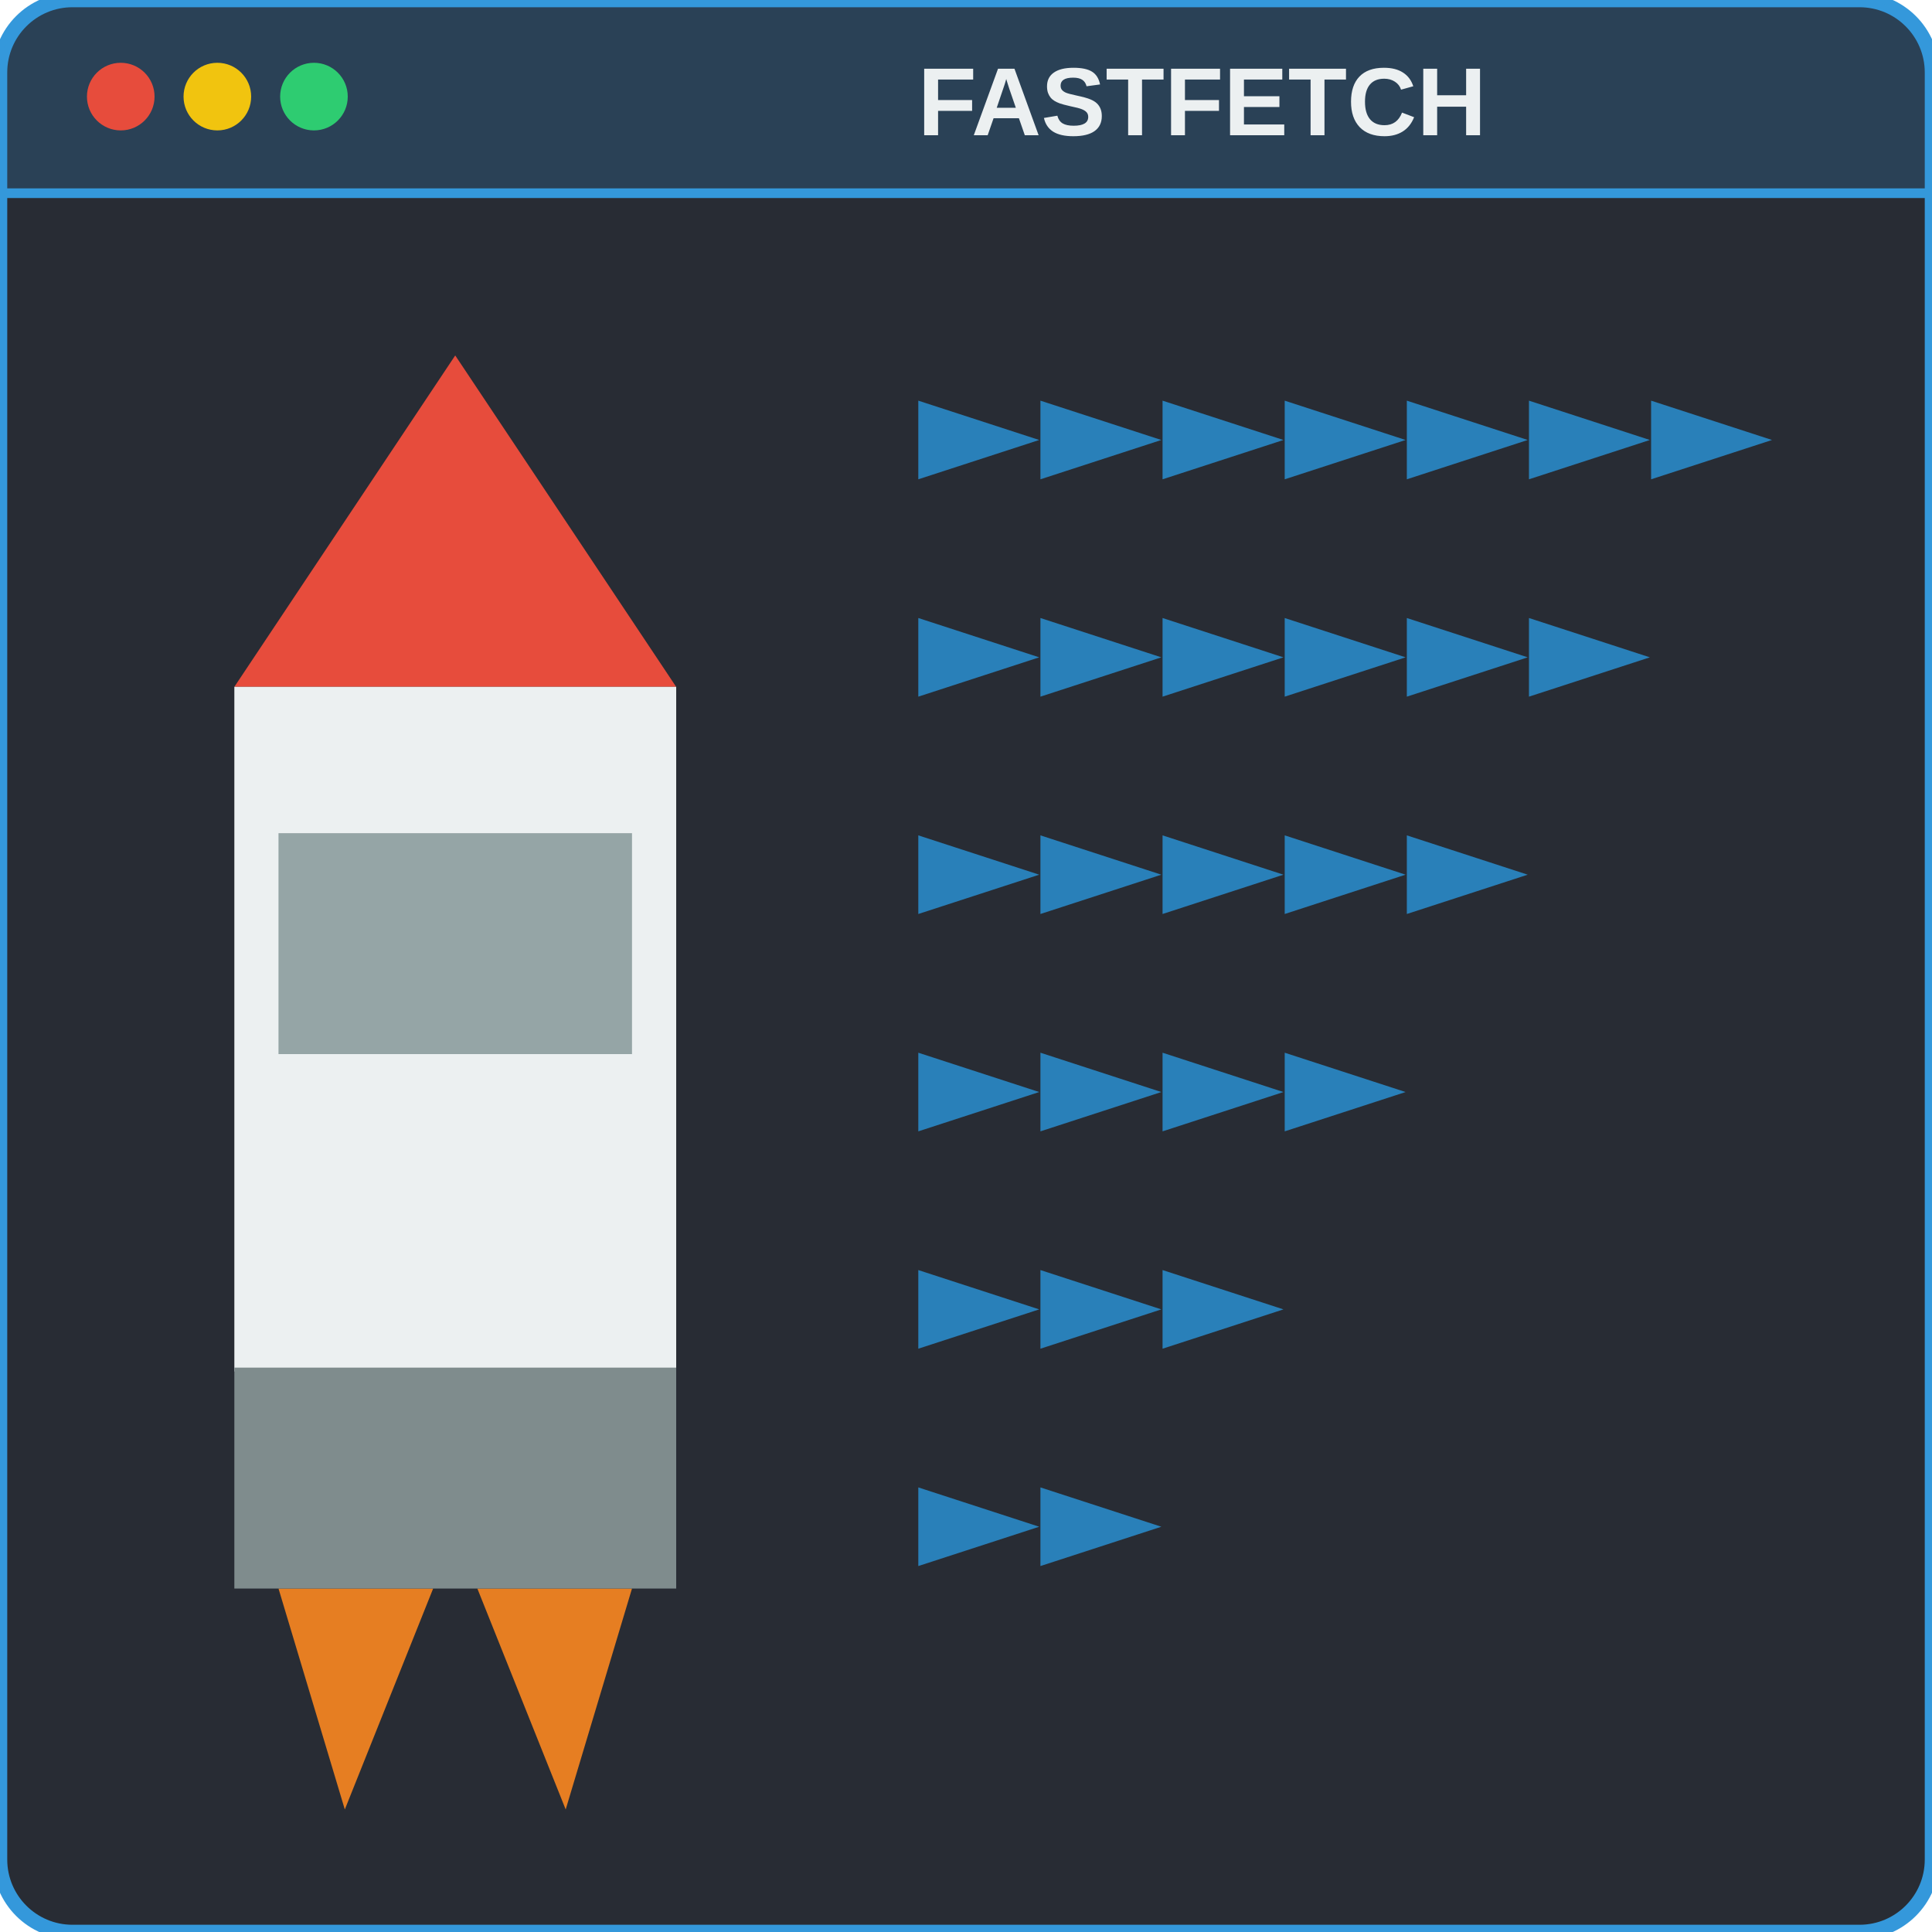
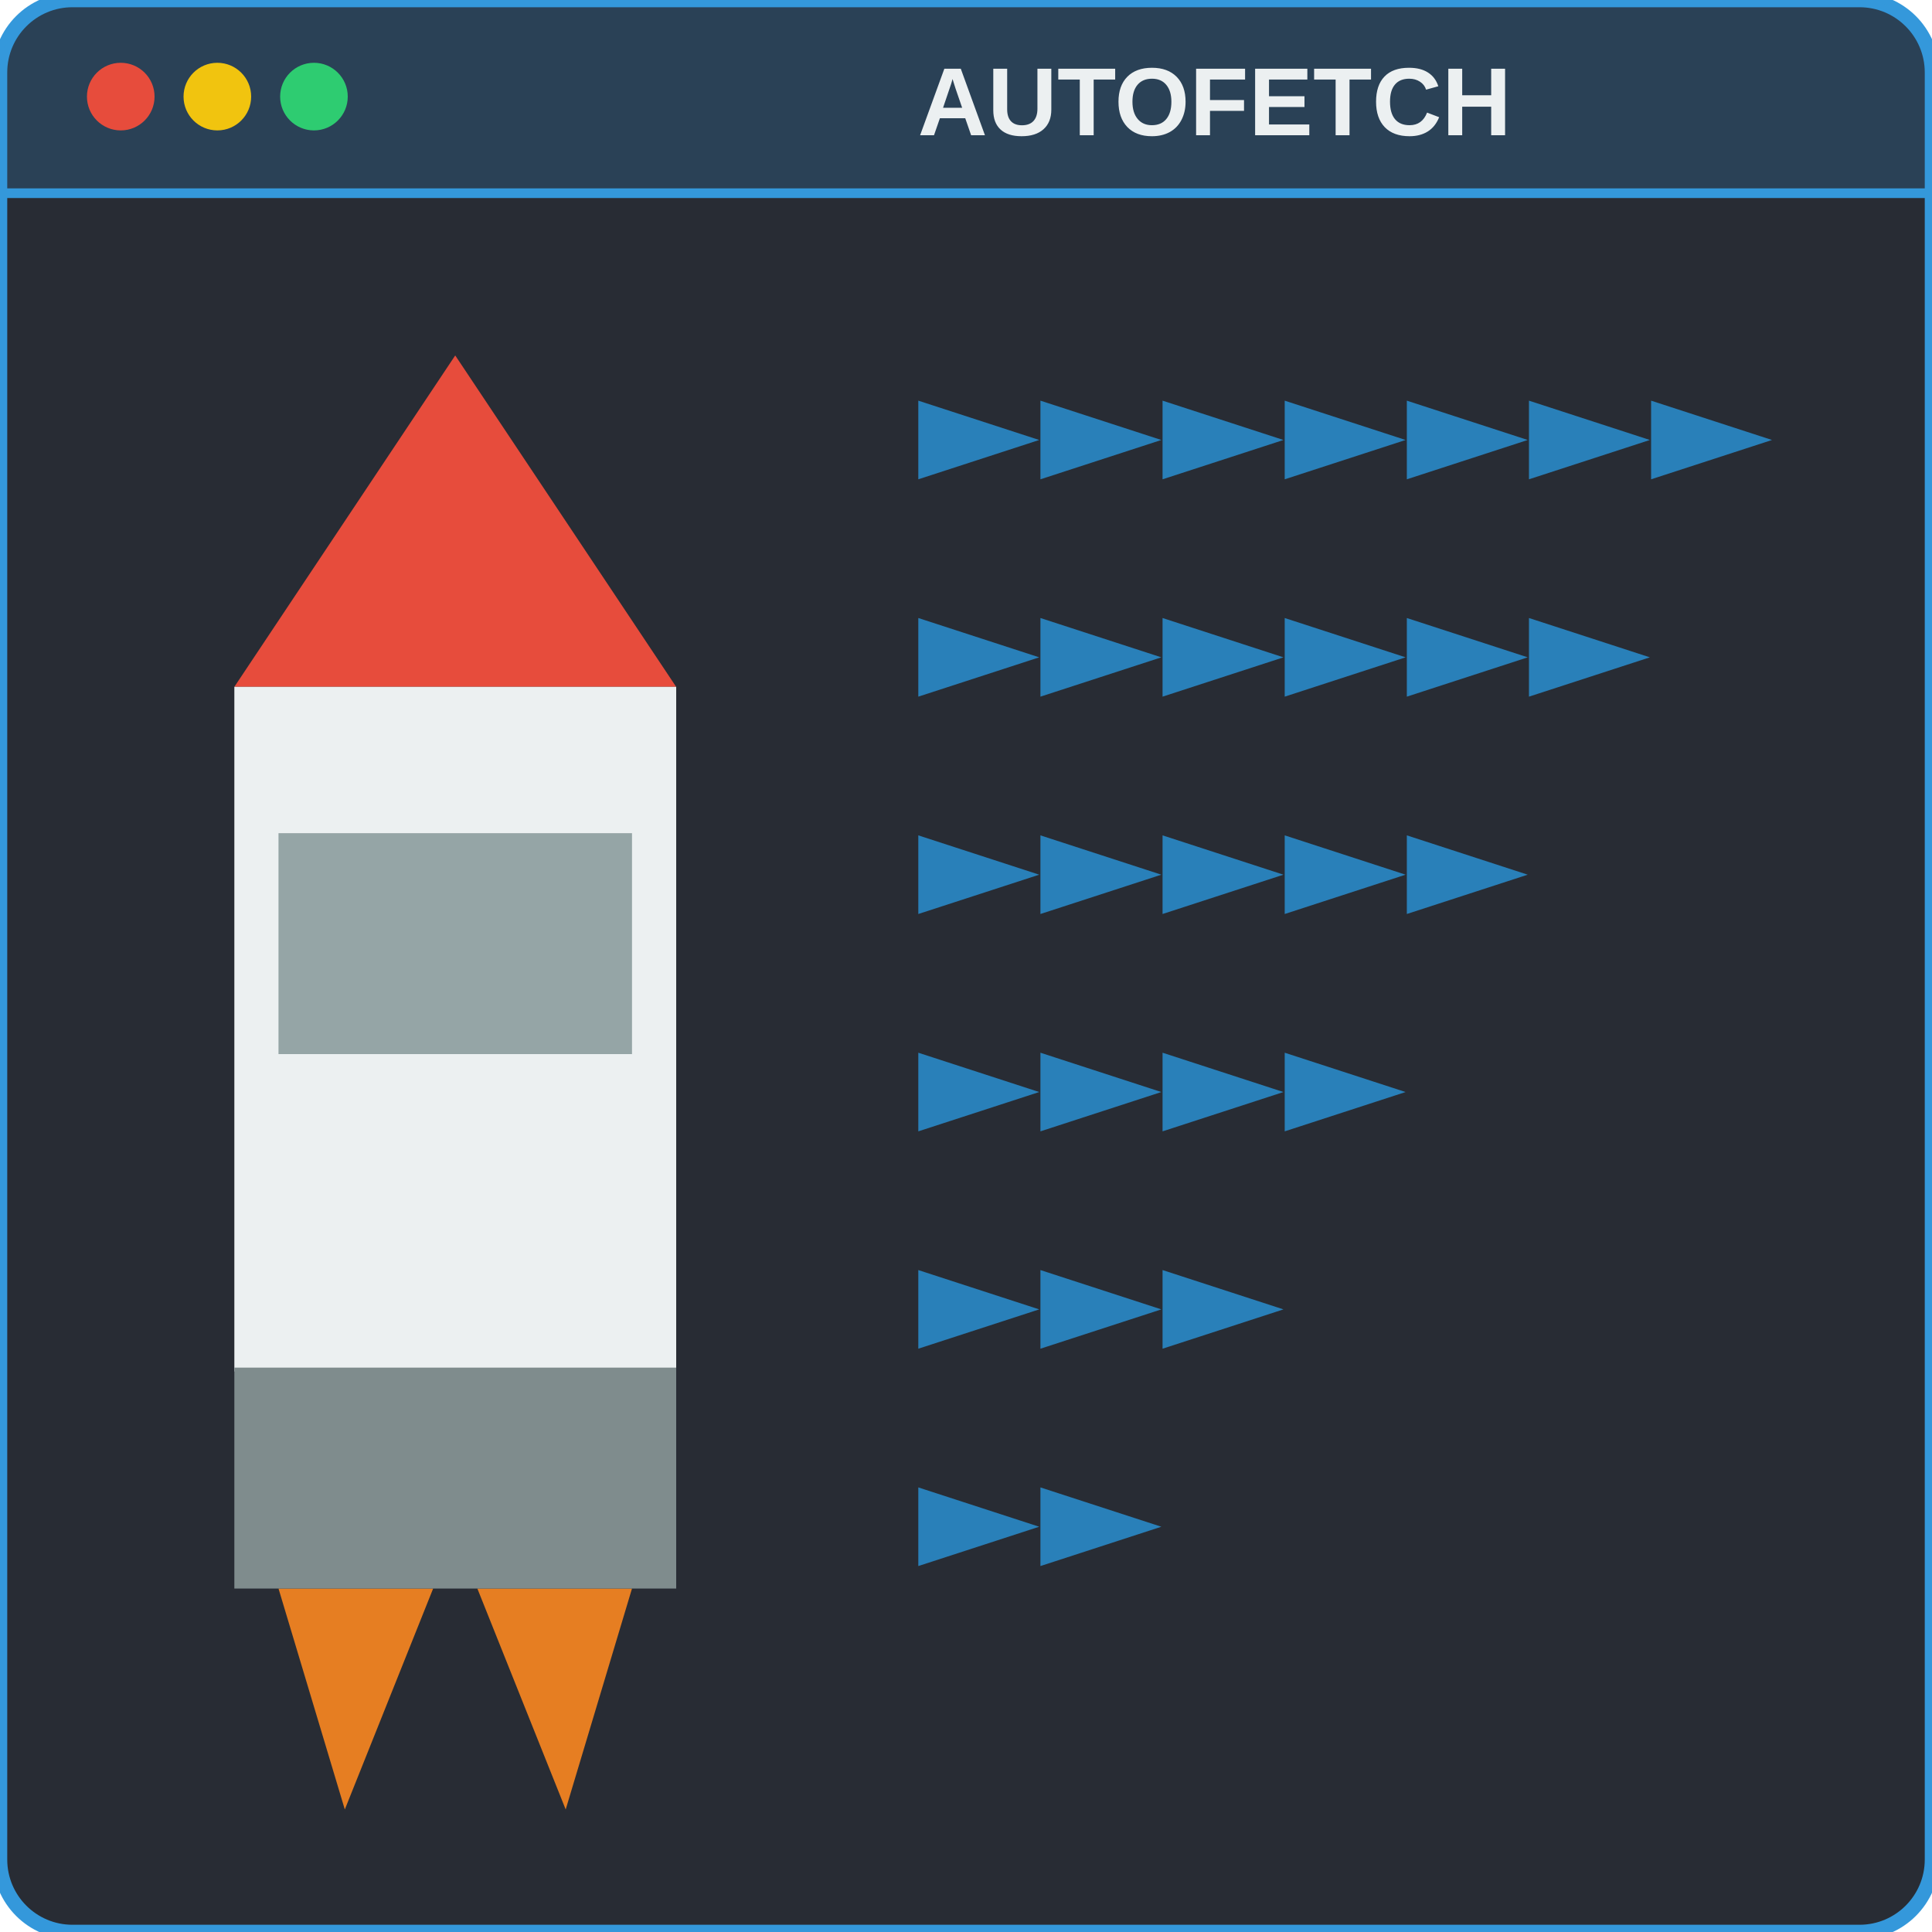
<svg xmlns="http://www.w3.org/2000/svg" width="400" height="400" viewBox="0 0 400 400">
  <rect x="0" y="0" width="400" height="400" rx="15" ry="15" fill="#282c34" stroke="#3498db" stroke-width="3" />
  <g>
    <path d="M15,0 h370 a15,15 0 0 1 15,15 v25 h-400 v-25 a15,15 0 0 1 15,-15 z" fill="#3498db" opacity="0.2" />
-     <text x="190" y="28" font-family="Arial, sans-serif" font-size="20" font-weight="bold" fill="#ecf0f1">FASTFETCH</text>
+     <text x="190" y="28" font-family="Arial, sans-serif" font-size="20" font-weight="bold" fill="#ecf0f1">AUTOFETCH</text>
    <circle cx="25" cy="20" r="7" fill="#e74c3c" />
    <circle cx="45" cy="20" r="7" fill="#f1c40f" />
    <circle cx="65" cy="20" r="7" fill="#2ecc71" />
    <line x1="0" y1="40" x2="400" y2="40" stroke="#3498db" stroke-width="2" />
  </g>
  <g>
    <path d="M94.25,73.59 L139.99,142.20 L48.52,142.20 Z" fill="#e74c3c" />
    <rect x="48.52" y="142.20" width="91.48" height="141.75" fill="#ecf0f1" />
    <rect x="57.66" y="172.50" width="73.19" height="45.74" fill="#95a5a6" />
    <path d="M57.66,328.89 L71.39,374.63 L89.68,328.89 Z" fill="#e67e22" />
    <path d="M98.83,328.89 L117.12,374.63 L130.85,328.89 Z" fill="#e67e22" />
    <rect x="48.52" y="283.15" width="91.48" height="45.74" fill="#7f8c8d" />
  </g>
  <g font-family="monospace" font-size="42" fill="#2980b9" transform="translate(190, 102)">
    <text y="0">►►►►►►►</text>
    <text y="45">►►►►►►</text>
    <text y="90">►►►►►</text>
    <text y="135">►►►►</text>
    <text y="180">►►►</text>
    <text y="225">►►</text>
  </g>
</svg>
